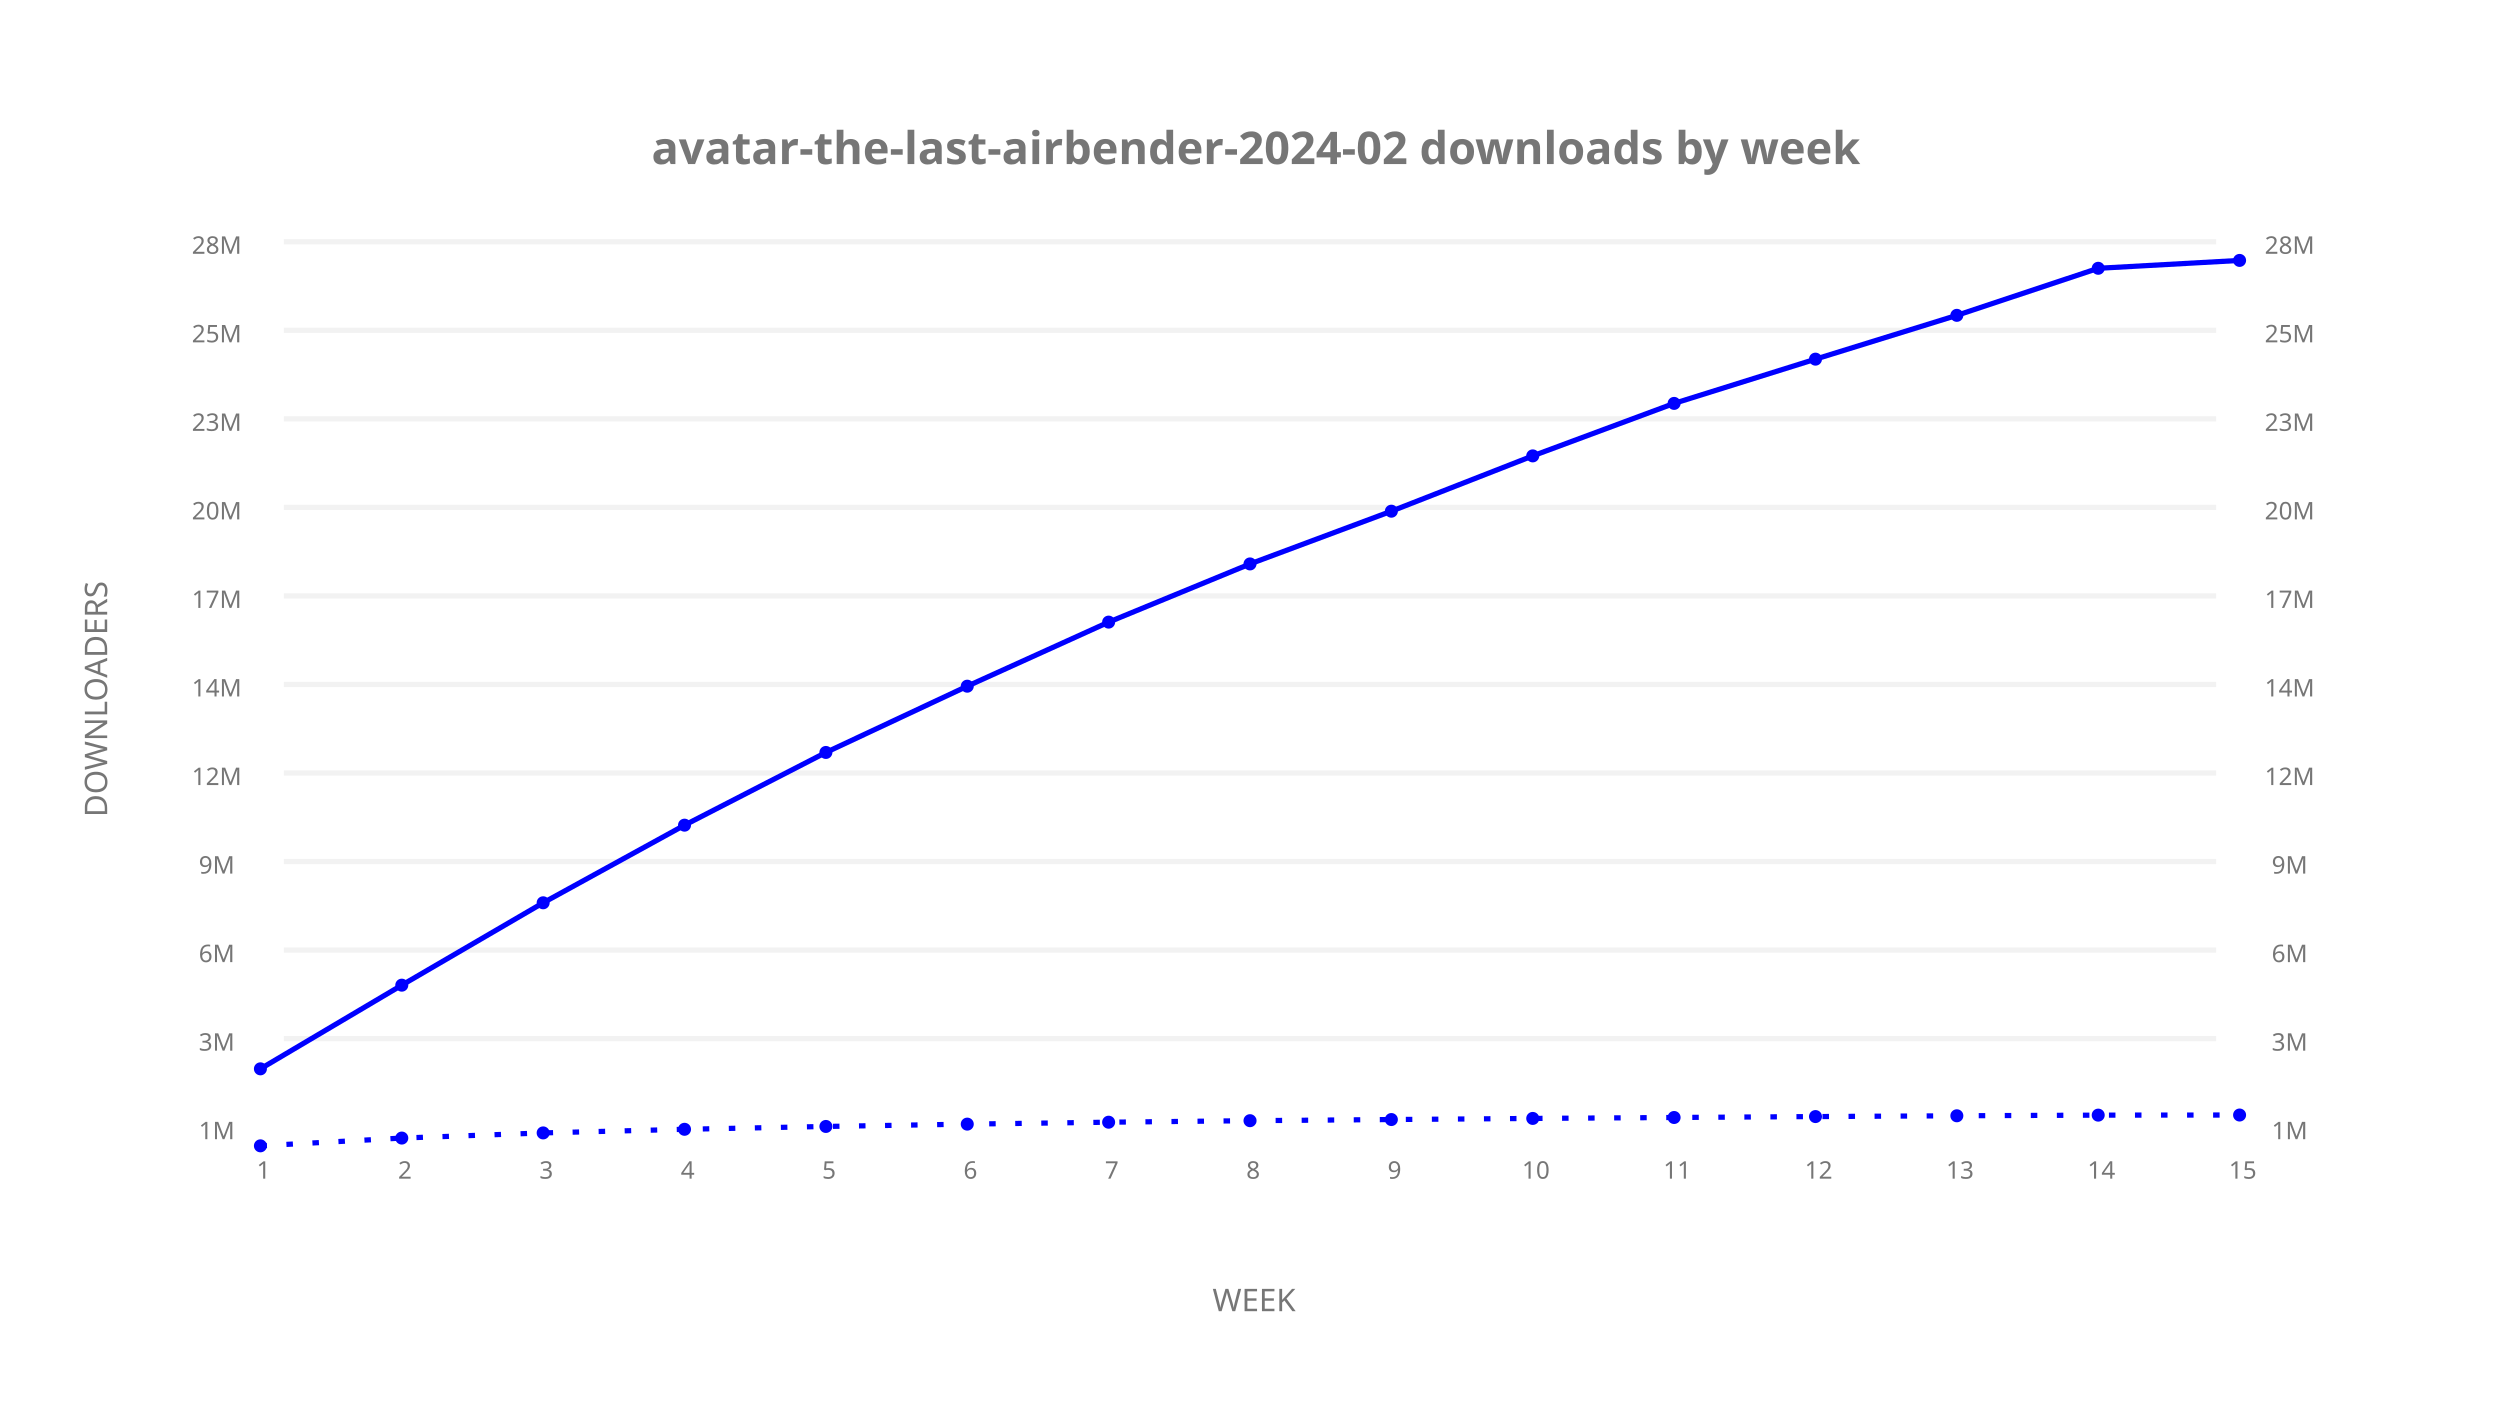
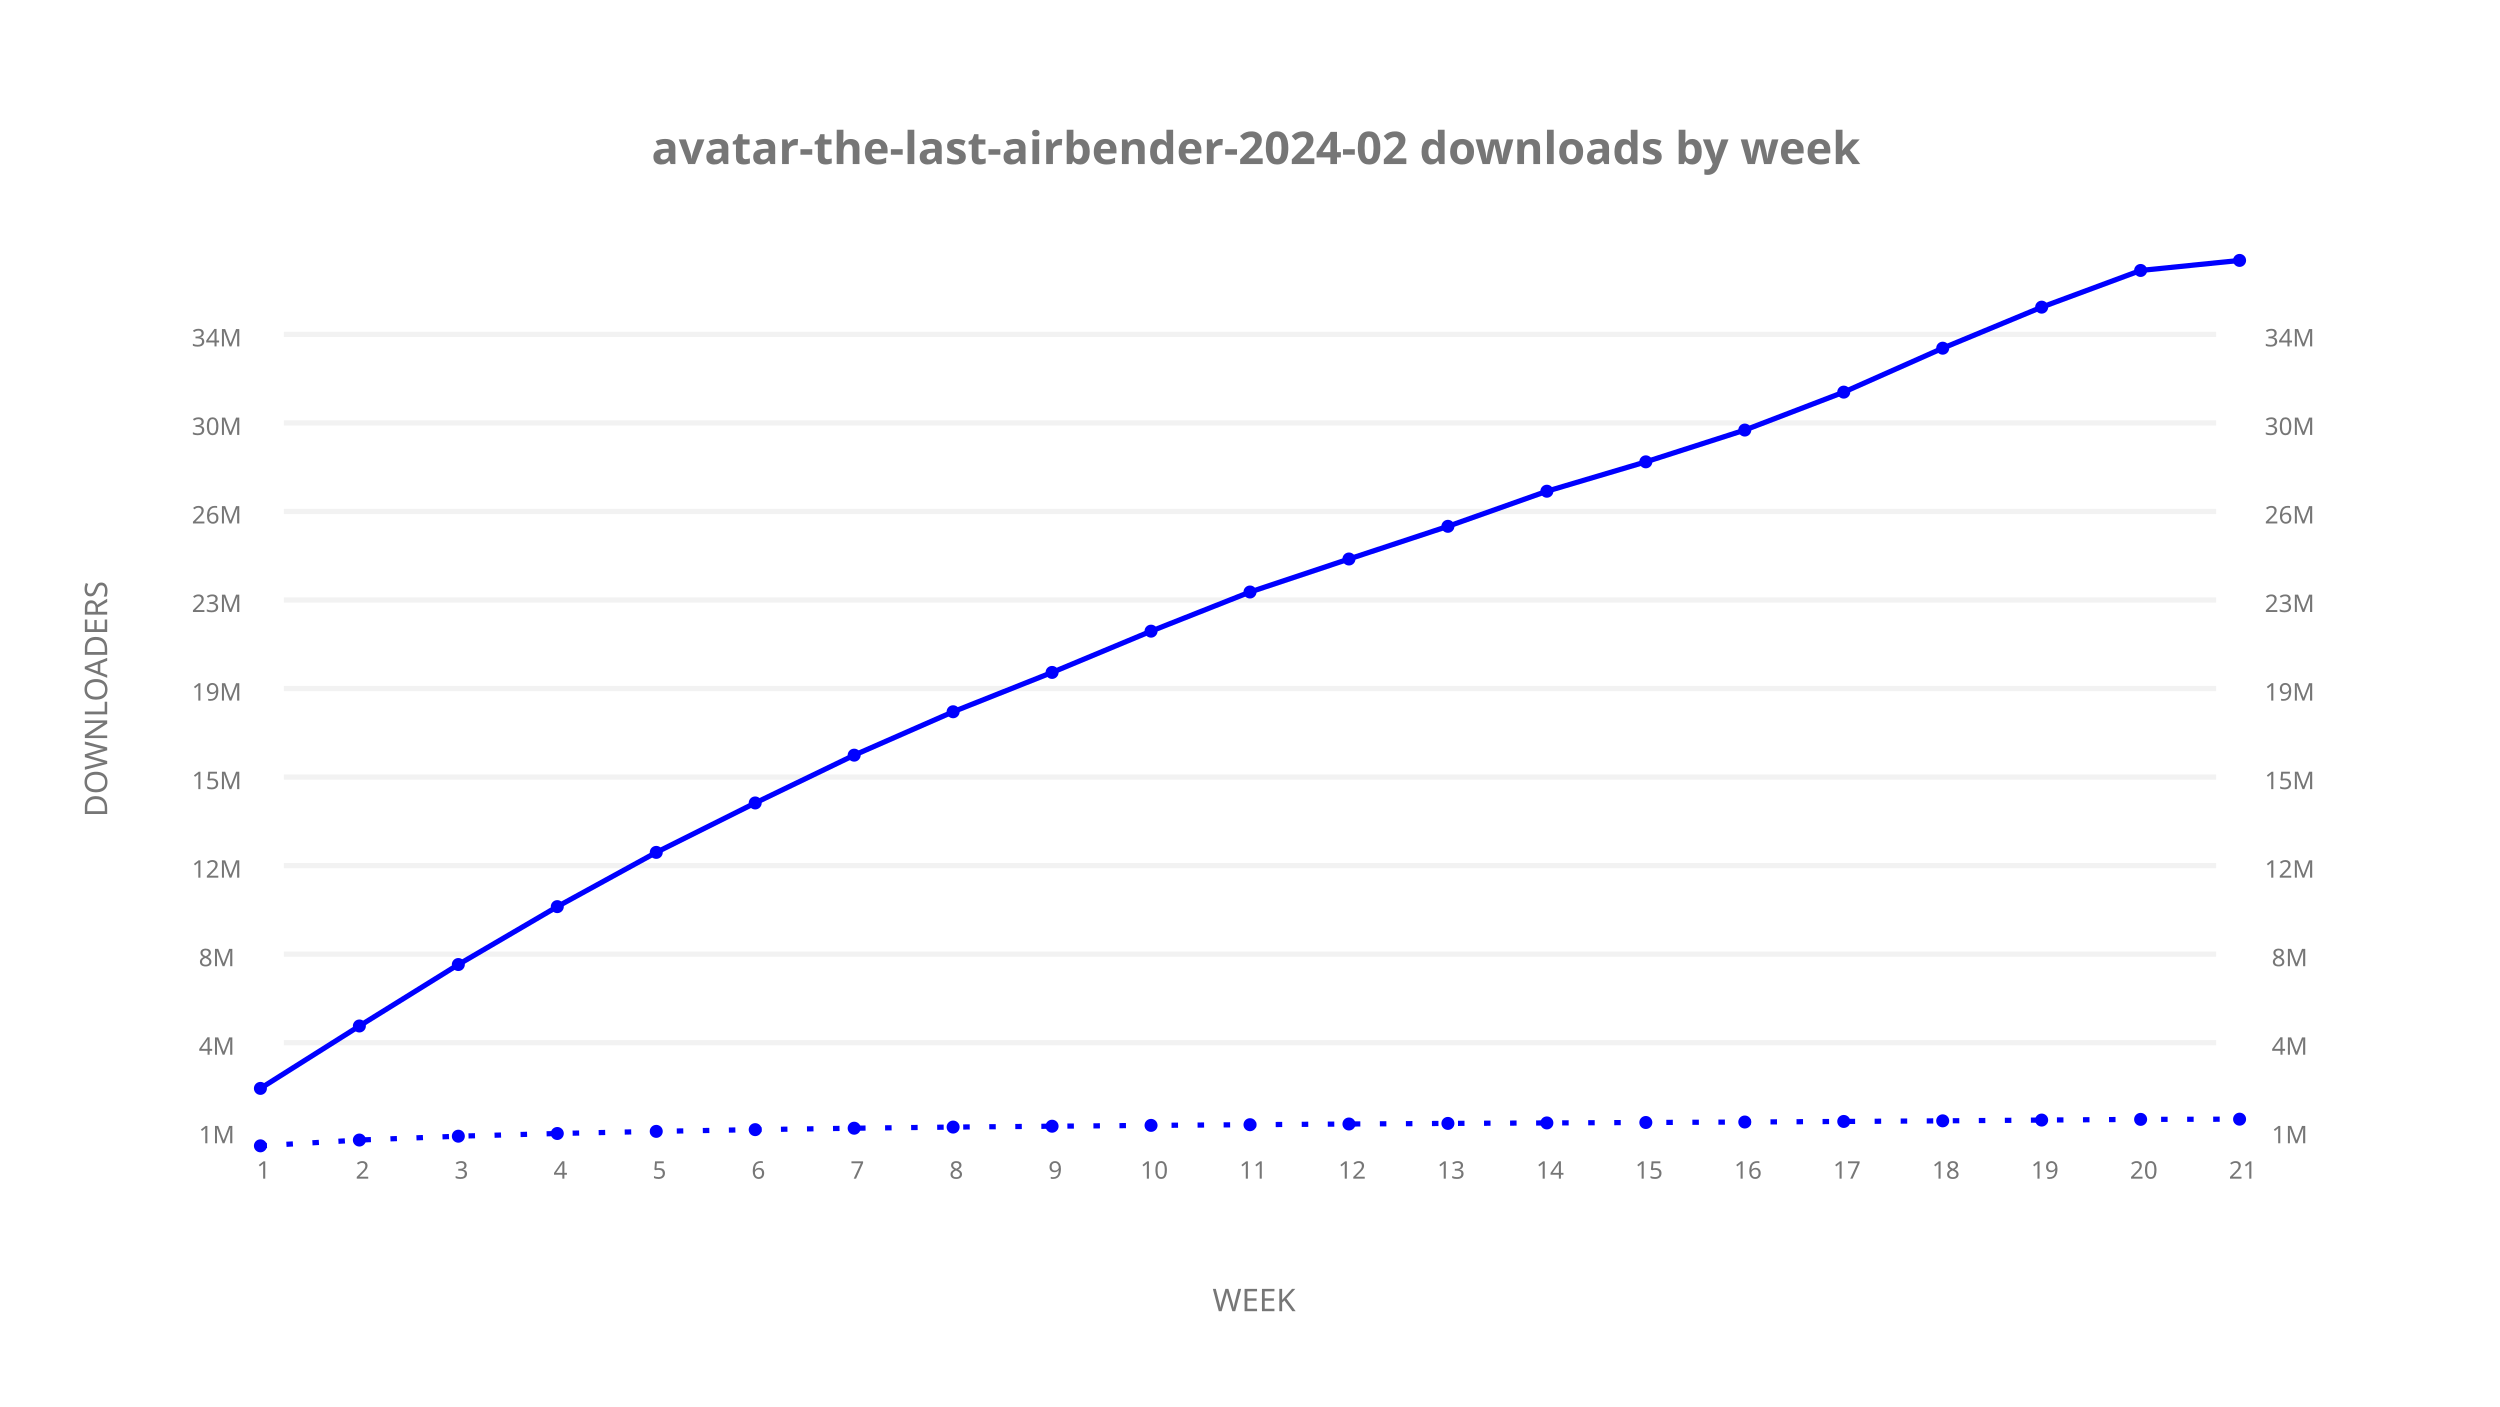
<svg xmlns="http://www.w3.org/2000/svg" xml:space="preserve" id="avatar-the-last-airbender-2024-02-downloads-by-week-avatar-the-last-airbender-2024-02-week" x="0px" y="0px" width="1920px" height="1080px" viewBox="0 0 1920 1080" enable-background="new 0 0 1920 1080" role="img">
  <g id="annotations">
    <text x="960" y="126" font-family="Atkinson Hyperlegible" font-size="26pt" text-anchor="middle" text-align="center" font-weight="600" font-style="normal" style="fill:rgb(118,118,118); fill-opacity:1; stroke:rgb(118,118,118); stroke-opacity:0; stroke-width:0.5"> avatar-the-last-airbender-2024-02 downloads by week</text>
    <g id="axes-lines">
      <text x="960" y="1007" font-family="Atkinson Hyperlegible" font-size="18pt" text-anchor="middle" text-align="center" font-weight="500" font-style="normal" style="fill:rgb(118,118,118); fill-opacity:1; stroke:rgb(118,118,118); stroke-opacity:0; stroke-width:0.5"> WEEK</text>
      <text x="73" y="540" font-family="Atkinson Hyperlegible" font-size="18pt" text-anchor="middle" text-align="center" dominant-baseline="central" font-weight="500" font-style="normal" style="fill:rgb(118,118,118); fill-opacity:1; stroke:rgb(118,118,118); stroke-opacity:0; stroke-width:0.5" transform="rotate(-90,73,540)"> DOWNLOADERS</text>
    </g>
    <g id="tic-y-label-lines">
-       <line x1="218" y1="797.663" x2="1702" y2="797.663" style="fill:rgb(0,0,255); fill-opacity:0; stroke:rgb(242,242,242); stroke-opacity:1; stroke-width:4" />
-       <line x1="218" y1="729.663" x2="1702" y2="729.663" style="fill:rgb(0,0,255); fill-opacity:0; stroke:rgb(242,242,242); stroke-opacity:1; stroke-width:4" />
-       <line x1="218" y1="661.663" x2="1702" y2="661.663" style="fill:rgb(0,0,255); fill-opacity:0; stroke:rgb(242,242,242); stroke-opacity:1; stroke-width:4" />
-       <line x1="218" y1="593.663" x2="1702" y2="593.663" style="fill:rgb(0,0,255); fill-opacity:0; stroke:rgb(242,242,242); stroke-opacity:1; stroke-width:4" />
-       <line x1="218" y1="525.663" x2="1702" y2="525.663" style="fill:rgb(0,0,255); fill-opacity:0; stroke:rgb(242,242,242); stroke-opacity:1; stroke-width:4" />
-       <line x1="218" y1="457.663" x2="1702" y2="457.663" style="fill:rgb(0,0,255); fill-opacity:0; stroke:rgb(242,242,242); stroke-opacity:1; stroke-width:4" />
-       <line x1="218" y1="389.663" x2="1702" y2="389.663" style="fill:rgb(0,0,255); fill-opacity:0; stroke:rgb(242,242,242); stroke-opacity:1; stroke-width:4" />
-       <line x1="218" y1="321.663" x2="1702" y2="321.663" style="fill:rgb(0,0,255); fill-opacity:0; stroke:rgb(242,242,242); stroke-opacity:1; stroke-width:4" />
-       <line x1="218" y1="253.663" x2="1702" y2="253.663" style="fill:rgb(0,0,255); fill-opacity:0; stroke:rgb(242,242,242); stroke-opacity:1; stroke-width:4" />
-       <line x1="218" y1="185.663" x2="1702" y2="185.663" style="fill:rgb(0,0,255); fill-opacity:0; stroke:rgb(242,242,242); stroke-opacity:1; stroke-width:4" />
+       <line x1="218" y1="800.797" x2="1702" y2="800.797" style="fill:rgb(0,0,255); fill-opacity:0; stroke:rgb(242,242,242); stroke-opacity:1; stroke-width:4" />
+       <line x1="218" y1="732.797" x2="1702" y2="732.797" style="fill:rgb(0,0,255); fill-opacity:0; stroke:rgb(242,242,242); stroke-opacity:1; stroke-width:4" />
+       <line x1="218" y1="664.797" x2="1702" y2="664.797" style="fill:rgb(0,0,255); fill-opacity:0; stroke:rgb(242,242,242); stroke-opacity:1; stroke-width:4" />
+       <line x1="218" y1="596.797" x2="1702" y2="596.797" style="fill:rgb(0,0,255); fill-opacity:0; stroke:rgb(242,242,242); stroke-opacity:1; stroke-width:4" />
+       <line x1="218" y1="528.797" x2="1702" y2="528.797" style="fill:rgb(0,0,255); fill-opacity:0; stroke:rgb(242,242,242); stroke-opacity:1; stroke-width:4" />
+       <line x1="218" y1="460.797" x2="1702" y2="460.797" style="fill:rgb(0,0,255); fill-opacity:0; stroke:rgb(242,242,242); stroke-opacity:1; stroke-width:4" />
+       <line x1="218" y1="392.797" x2="1702" y2="392.797" style="fill:rgb(0,0,255); fill-opacity:0; stroke:rgb(242,242,242); stroke-opacity:1; stroke-width:4" />
+       <line x1="218" y1="324.797" x2="1702" y2="324.797" style="fill:rgb(0,0,255); fill-opacity:0; stroke:rgb(242,242,242); stroke-opacity:1; stroke-width:4" />
+       <line x1="218" y1="256.797" x2="1702" y2="256.797" style="fill:rgb(0,0,255); fill-opacity:0; stroke:rgb(242,242,242); stroke-opacity:1; stroke-width:4" />
    </g>
    <g id="tic-x-labels">
      <text x="200" y="898" font-family="Atkinson Hyperlegible" font-size="14pt" text-anchor="middle" text-align="center" dominant-baseline="central" font-weight="400" font-style="normal" style="fill:rgb(118,118,118); fill-opacity:1; stroke:rgb(118,118,118); stroke-opacity:0; stroke-width:0.5"> 1</text>
-       <text x="308.571" y="898" font-family="Atkinson Hyperlegible" font-size="14pt" text-anchor="middle" text-align="center" dominant-baseline="central" font-weight="400" font-style="normal" style="fill:rgb(118,118,118); fill-opacity:1; stroke:rgb(118,118,118); stroke-opacity:0; stroke-width:0.5"> 2</text>
-       <text x="417.143" y="898" font-family="Atkinson Hyperlegible" font-size="14pt" text-anchor="middle" text-align="center" dominant-baseline="central" font-weight="400" font-style="normal" style="fill:rgb(118,118,118); fill-opacity:1; stroke:rgb(118,118,118); stroke-opacity:0; stroke-width:0.5"> 3</text>
-       <text x="525.714" y="898" font-family="Atkinson Hyperlegible" font-size="14pt" text-anchor="middle" text-align="center" dominant-baseline="central" font-weight="400" font-style="normal" style="fill:rgb(118,118,118); fill-opacity:1; stroke:rgb(118,118,118); stroke-opacity:0; stroke-width:0.5"> 4</text>
-       <text x="634.286" y="898" font-family="Atkinson Hyperlegible" font-size="14pt" text-anchor="middle" text-align="center" dominant-baseline="central" font-weight="400" font-style="normal" style="fill:rgb(118,118,118); fill-opacity:1; stroke:rgb(118,118,118); stroke-opacity:0; stroke-width:0.5"> 5</text>
-       <text x="742.857" y="898" font-family="Atkinson Hyperlegible" font-size="14pt" text-anchor="middle" text-align="center" dominant-baseline="central" font-weight="400" font-style="normal" style="fill:rgb(118,118,118); fill-opacity:1; stroke:rgb(118,118,118); stroke-opacity:0; stroke-width:0.5"> 6</text>
-       <text x="851.429" y="898" font-family="Atkinson Hyperlegible" font-size="14pt" text-anchor="middle" text-align="center" dominant-baseline="central" font-weight="400" font-style="normal" style="fill:rgb(118,118,118); fill-opacity:1; stroke:rgb(118,118,118); stroke-opacity:0; stroke-width:0.5"> 7</text>
-       <text x="960" y="898" font-family="Atkinson Hyperlegible" font-size="14pt" text-anchor="middle" text-align="center" dominant-baseline="central" font-weight="400" font-style="normal" style="fill:rgb(118,118,118); fill-opacity:1; stroke:rgb(118,118,118); stroke-opacity:0; stroke-width:0.5"> 8</text>
-       <text x="1068.571" y="898" font-family="Atkinson Hyperlegible" font-size="14pt" text-anchor="middle" text-align="center" dominant-baseline="central" font-weight="400" font-style="normal" style="fill:rgb(118,118,118); fill-opacity:1; stroke:rgb(118,118,118); stroke-opacity:0; stroke-width:0.5"> 9</text>
-       <text x="1177.143" y="898" font-family="Atkinson Hyperlegible" font-size="14pt" text-anchor="middle" text-align="center" dominant-baseline="central" font-weight="400" font-style="normal" style="fill:rgb(118,118,118); fill-opacity:1; stroke:rgb(118,118,118); stroke-opacity:0; stroke-width:0.5"> 10</text>
-       <text x="1285.714" y="898" font-family="Atkinson Hyperlegible" font-size="14pt" text-anchor="middle" text-align="center" dominant-baseline="central" font-weight="400" font-style="normal" style="fill:rgb(118,118,118); fill-opacity:1; stroke:rgb(118,118,118); stroke-opacity:0; stroke-width:0.5"> 11</text>
-       <text x="1394.286" y="898" font-family="Atkinson Hyperlegible" font-size="14pt" text-anchor="middle" text-align="center" dominant-baseline="central" font-weight="400" font-style="normal" style="fill:rgb(118,118,118); fill-opacity:1; stroke:rgb(118,118,118); stroke-opacity:0; stroke-width:0.5"> 12</text>
-       <text x="1502.857" y="898" font-family="Atkinson Hyperlegible" font-size="14pt" text-anchor="middle" text-align="center" dominant-baseline="central" font-weight="400" font-style="normal" style="fill:rgb(118,118,118); fill-opacity:1; stroke:rgb(118,118,118); stroke-opacity:0; stroke-width:0.5"> 13</text>
-       <text x="1611.429" y="898" font-family="Atkinson Hyperlegible" font-size="14pt" text-anchor="middle" text-align="center" dominant-baseline="central" font-weight="400" font-style="normal" style="fill:rgb(118,118,118); fill-opacity:1; stroke:rgb(118,118,118); stroke-opacity:0; stroke-width:0.5"> 14</text>
-       <text x="1720" y="898" font-family="Atkinson Hyperlegible" font-size="14pt" text-anchor="middle" text-align="center" dominant-baseline="central" font-weight="400" font-style="normal" style="fill:rgb(118,118,118); fill-opacity:1; stroke:rgb(118,118,118); stroke-opacity:0; stroke-width:0.5"> 15</text>
+       <text x="276" y="898" font-family="Atkinson Hyperlegible" font-size="14pt" text-anchor="middle" text-align="center" dominant-baseline="central" font-weight="400" font-style="normal" style="fill:rgb(118,118,118); fill-opacity:1; stroke:rgb(118,118,118); stroke-opacity:0; stroke-width:0.5"> 2</text>
+       <text x="352" y="898" font-family="Atkinson Hyperlegible" font-size="14pt" text-anchor="middle" text-align="center" dominant-baseline="central" font-weight="400" font-style="normal" style="fill:rgb(118,118,118); fill-opacity:1; stroke:rgb(118,118,118); stroke-opacity:0; stroke-width:0.5"> 3</text>
+       <text x="428" y="898" font-family="Atkinson Hyperlegible" font-size="14pt" text-anchor="middle" text-align="center" dominant-baseline="central" font-weight="400" font-style="normal" style="fill:rgb(118,118,118); fill-opacity:1; stroke:rgb(118,118,118); stroke-opacity:0; stroke-width:0.5"> 4</text>
+       <text x="504" y="898" font-family="Atkinson Hyperlegible" font-size="14pt" text-anchor="middle" text-align="center" dominant-baseline="central" font-weight="400" font-style="normal" style="fill:rgb(118,118,118); fill-opacity:1; stroke:rgb(118,118,118); stroke-opacity:0; stroke-width:0.5"> 5</text>
+       <text x="580" y="898" font-family="Atkinson Hyperlegible" font-size="14pt" text-anchor="middle" text-align="center" dominant-baseline="central" font-weight="400" font-style="normal" style="fill:rgb(118,118,118); fill-opacity:1; stroke:rgb(118,118,118); stroke-opacity:0; stroke-width:0.5"> 6</text>
+       <text x="656" y="898" font-family="Atkinson Hyperlegible" font-size="14pt" text-anchor="middle" text-align="center" dominant-baseline="central" font-weight="400" font-style="normal" style="fill:rgb(118,118,118); fill-opacity:1; stroke:rgb(118,118,118); stroke-opacity:0; stroke-width:0.5"> 7</text>
+       <text x="732" y="898" font-family="Atkinson Hyperlegible" font-size="14pt" text-anchor="middle" text-align="center" dominant-baseline="central" font-weight="400" font-style="normal" style="fill:rgb(118,118,118); fill-opacity:1; stroke:rgb(118,118,118); stroke-opacity:0; stroke-width:0.5"> 8</text>
+       <text x="808" y="898" font-family="Atkinson Hyperlegible" font-size="14pt" text-anchor="middle" text-align="center" dominant-baseline="central" font-weight="400" font-style="normal" style="fill:rgb(118,118,118); fill-opacity:1; stroke:rgb(118,118,118); stroke-opacity:0; stroke-width:0.5"> 9</text>
+       <text x="884" y="898" font-family="Atkinson Hyperlegible" font-size="14pt" text-anchor="middle" text-align="center" dominant-baseline="central" font-weight="400" font-style="normal" style="fill:rgb(118,118,118); fill-opacity:1; stroke:rgb(118,118,118); stroke-opacity:0; stroke-width:0.5"> 10</text>
+       <text x="960" y="898" font-family="Atkinson Hyperlegible" font-size="14pt" text-anchor="middle" text-align="center" dominant-baseline="central" font-weight="400" font-style="normal" style="fill:rgb(118,118,118); fill-opacity:1; stroke:rgb(118,118,118); stroke-opacity:0; stroke-width:0.5"> 11</text>
+       <text x="1036" y="898" font-family="Atkinson Hyperlegible" font-size="14pt" text-anchor="middle" text-align="center" dominant-baseline="central" font-weight="400" font-style="normal" style="fill:rgb(118,118,118); fill-opacity:1; stroke:rgb(118,118,118); stroke-opacity:0; stroke-width:0.5"> 12</text>
+       <text x="1112" y="898" font-family="Atkinson Hyperlegible" font-size="14pt" text-anchor="middle" text-align="center" dominant-baseline="central" font-weight="400" font-style="normal" style="fill:rgb(118,118,118); fill-opacity:1; stroke:rgb(118,118,118); stroke-opacity:0; stroke-width:0.5"> 13</text>
+       <text x="1188" y="898" font-family="Atkinson Hyperlegible" font-size="14pt" text-anchor="middle" text-align="center" dominant-baseline="central" font-weight="400" font-style="normal" style="fill:rgb(118,118,118); fill-opacity:1; stroke:rgb(118,118,118); stroke-opacity:0; stroke-width:0.5"> 14</text>
+       <text x="1264" y="898" font-family="Atkinson Hyperlegible" font-size="14pt" text-anchor="middle" text-align="center" dominant-baseline="central" font-weight="400" font-style="normal" style="fill:rgb(118,118,118); fill-opacity:1; stroke:rgb(118,118,118); stroke-opacity:0; stroke-width:0.5"> 15</text>
+       <text x="1340" y="898" font-family="Atkinson Hyperlegible" font-size="14pt" text-anchor="middle" text-align="center" dominant-baseline="central" font-weight="400" font-style="normal" style="fill:rgb(118,118,118); fill-opacity:1; stroke:rgb(118,118,118); stroke-opacity:0; stroke-width:0.5"> 16</text>
+       <text x="1416" y="898" font-family="Atkinson Hyperlegible" font-size="14pt" text-anchor="middle" text-align="center" dominant-baseline="central" font-weight="400" font-style="normal" style="fill:rgb(118,118,118); fill-opacity:1; stroke:rgb(118,118,118); stroke-opacity:0; stroke-width:0.5"> 17</text>
+       <text x="1492" y="898" font-family="Atkinson Hyperlegible" font-size="14pt" text-anchor="middle" text-align="center" dominant-baseline="central" font-weight="400" font-style="normal" style="fill:rgb(118,118,118); fill-opacity:1; stroke:rgb(118,118,118); stroke-opacity:0; stroke-width:0.5"> 18</text>
+       <text x="1568" y="898" font-family="Atkinson Hyperlegible" font-size="14pt" text-anchor="middle" text-align="center" dominant-baseline="central" font-weight="400" font-style="normal" style="fill:rgb(118,118,118); fill-opacity:1; stroke:rgb(118,118,118); stroke-opacity:0; stroke-width:0.5"> 19</text>
+       <text x="1644" y="898" font-family="Atkinson Hyperlegible" font-size="14pt" text-anchor="middle" text-align="center" dominant-baseline="central" font-weight="400" font-style="normal" style="fill:rgb(118,118,118); fill-opacity:1; stroke:rgb(118,118,118); stroke-opacity:0; stroke-width:0.5"> 20</text>
+       <text x="1720" y="898" font-family="Atkinson Hyperlegible" font-size="14pt" text-anchor="middle" text-align="center" dominant-baseline="central" font-weight="400" font-style="normal" style="fill:rgb(118,118,118); fill-opacity:1; stroke:rgb(118,118,118); stroke-opacity:0; stroke-width:0.5"> 21</text>
    </g>
    <g id="tic-y-labels">
-       <text x="164" y="867.663" font-family="Atkinson Hyperlegible" font-size="14pt" text-anchor="middle" text-align="center" dominant-baseline="central" font-weight="400" font-style="normal" style="fill:rgb(118,118,118); fill-opacity:1; stroke:rgb(118,118,118); stroke-opacity:0; stroke-width:0.5"> 1M</text>
-       <text x="1756" y="867.663" font-family="Atkinson Hyperlegible" font-size="14pt" text-anchor="middle" text-align="center" dominant-baseline="central" font-weight="400" font-style="normal" style="fill:rgb(118,118,118); fill-opacity:1; stroke:rgb(118,118,118); stroke-opacity:0; stroke-width:0.5"> 1M</text>
-       <text x="164" y="799.663" font-family="Atkinson Hyperlegible" font-size="14pt" text-anchor="middle" text-align="center" dominant-baseline="central" font-weight="400" font-style="normal" style="fill:rgb(118,118,118); fill-opacity:1; stroke:rgb(118,118,118); stroke-opacity:0; stroke-width:0.5"> 3M</text>
-       <text x="1756" y="799.663" font-family="Atkinson Hyperlegible" font-size="14pt" text-anchor="middle" text-align="center" dominant-baseline="central" font-weight="400" font-style="normal" style="fill:rgb(118,118,118); fill-opacity:1; stroke:rgb(118,118,118); stroke-opacity:0; stroke-width:0.5"> 3M</text>
-       <text x="164" y="731.663" font-family="Atkinson Hyperlegible" font-size="14pt" text-anchor="middle" text-align="center" dominant-baseline="central" font-weight="400" font-style="normal" style="fill:rgb(118,118,118); fill-opacity:1; stroke:rgb(118,118,118); stroke-opacity:0; stroke-width:0.5"> 6M</text>
-       <text x="1756" y="731.663" font-family="Atkinson Hyperlegible" font-size="14pt" text-anchor="middle" text-align="center" dominant-baseline="central" font-weight="400" font-style="normal" style="fill:rgb(118,118,118); fill-opacity:1; stroke:rgb(118,118,118); stroke-opacity:0; stroke-width:0.5"> 6M</text>
-       <text x="164" y="663.663" font-family="Atkinson Hyperlegible" font-size="14pt" text-anchor="middle" text-align="center" dominant-baseline="central" font-weight="400" font-style="normal" style="fill:rgb(118,118,118); fill-opacity:1; stroke:rgb(118,118,118); stroke-opacity:0; stroke-width:0.5"> 9M</text>
-       <text x="1756" y="663.663" font-family="Atkinson Hyperlegible" font-size="14pt" text-anchor="middle" text-align="center" dominant-baseline="central" font-weight="400" font-style="normal" style="fill:rgb(118,118,118); fill-opacity:1; stroke:rgb(118,118,118); stroke-opacity:0; stroke-width:0.5"> 9M</text>
-       <text x="164" y="595.663" font-family="Atkinson Hyperlegible" font-size="14pt" text-anchor="middle" text-align="center" dominant-baseline="central" font-weight="400" font-style="normal" style="fill:rgb(118,118,118); fill-opacity:1; stroke:rgb(118,118,118); stroke-opacity:0; stroke-width:0.5"> 12M</text>
-       <text x="1756" y="595.663" font-family="Atkinson Hyperlegible" font-size="14pt" text-anchor="middle" text-align="center" dominant-baseline="central" font-weight="400" font-style="normal" style="fill:rgb(118,118,118); fill-opacity:1; stroke:rgb(118,118,118); stroke-opacity:0; stroke-width:0.5"> 12M</text>
-       <text x="164" y="527.663" font-family="Atkinson Hyperlegible" font-size="14pt" text-anchor="middle" text-align="center" dominant-baseline="central" font-weight="400" font-style="normal" style="fill:rgb(118,118,118); fill-opacity:1; stroke:rgb(118,118,118); stroke-opacity:0; stroke-width:0.5"> 14M</text>
-       <text x="1756" y="527.663" font-family="Atkinson Hyperlegible" font-size="14pt" text-anchor="middle" text-align="center" dominant-baseline="central" font-weight="400" font-style="normal" style="fill:rgb(118,118,118); fill-opacity:1; stroke:rgb(118,118,118); stroke-opacity:0; stroke-width:0.5"> 14M</text>
-       <text x="164" y="459.663" font-family="Atkinson Hyperlegible" font-size="14pt" text-anchor="middle" text-align="center" dominant-baseline="central" font-weight="400" font-style="normal" style="fill:rgb(118,118,118); fill-opacity:1; stroke:rgb(118,118,118); stroke-opacity:0; stroke-width:0.5"> 17M</text>
-       <text x="1756" y="459.663" font-family="Atkinson Hyperlegible" font-size="14pt" text-anchor="middle" text-align="center" dominant-baseline="central" font-weight="400" font-style="normal" style="fill:rgb(118,118,118); fill-opacity:1; stroke:rgb(118,118,118); stroke-opacity:0; stroke-width:0.5"> 17M</text>
-       <text x="164" y="391.663" font-family="Atkinson Hyperlegible" font-size="14pt" text-anchor="middle" text-align="center" dominant-baseline="central" font-weight="400" font-style="normal" style="fill:rgb(118,118,118); fill-opacity:1; stroke:rgb(118,118,118); stroke-opacity:0; stroke-width:0.5"> 20M</text>
-       <text x="1756" y="391.663" font-family="Atkinson Hyperlegible" font-size="14pt" text-anchor="middle" text-align="center" dominant-baseline="central" font-weight="400" font-style="normal" style="fill:rgb(118,118,118); fill-opacity:1; stroke:rgb(118,118,118); stroke-opacity:0; stroke-width:0.5"> 20M</text>
-       <text x="164" y="323.663" font-family="Atkinson Hyperlegible" font-size="14pt" text-anchor="middle" text-align="center" dominant-baseline="central" font-weight="400" font-style="normal" style="fill:rgb(118,118,118); fill-opacity:1; stroke:rgb(118,118,118); stroke-opacity:0; stroke-width:0.5"> 23M</text>
-       <text x="1756" y="323.663" font-family="Atkinson Hyperlegible" font-size="14pt" text-anchor="middle" text-align="center" dominant-baseline="central" font-weight="400" font-style="normal" style="fill:rgb(118,118,118); fill-opacity:1; stroke:rgb(118,118,118); stroke-opacity:0; stroke-width:0.5"> 23M</text>
-       <text x="164" y="255.663" font-family="Atkinson Hyperlegible" font-size="14pt" text-anchor="middle" text-align="center" dominant-baseline="central" font-weight="400" font-style="normal" style="fill:rgb(118,118,118); fill-opacity:1; stroke:rgb(118,118,118); stroke-opacity:0; stroke-width:0.5"> 25M</text>
-       <text x="1756" y="255.663" font-family="Atkinson Hyperlegible" font-size="14pt" text-anchor="middle" text-align="center" dominant-baseline="central" font-weight="400" font-style="normal" style="fill:rgb(118,118,118); fill-opacity:1; stroke:rgb(118,118,118); stroke-opacity:0; stroke-width:0.5"> 25M</text>
-       <text x="164" y="187.663" font-family="Atkinson Hyperlegible" font-size="14pt" text-anchor="middle" text-align="center" dominant-baseline="central" font-weight="400" font-style="normal" style="fill:rgb(118,118,118); fill-opacity:1; stroke:rgb(118,118,118); stroke-opacity:0; stroke-width:0.5"> 28M</text>
-       <text x="1756" y="187.663" font-family="Atkinson Hyperlegible" font-size="14pt" text-anchor="middle" text-align="center" dominant-baseline="central" font-weight="400" font-style="normal" style="fill:rgb(118,118,118); fill-opacity:1; stroke:rgb(118,118,118); stroke-opacity:0; stroke-width:0.5"> 28M</text>
+       <text x="164" y="870.797" font-family="Atkinson Hyperlegible" font-size="14pt" text-anchor="middle" text-align="center" dominant-baseline="central" font-weight="400" font-style="normal" style="fill:rgb(118,118,118); fill-opacity:1; stroke:rgb(118,118,118); stroke-opacity:0; stroke-width:0.5"> 1M</text>
+       <text x="1756" y="870.797" font-family="Atkinson Hyperlegible" font-size="14pt" text-anchor="middle" text-align="center" dominant-baseline="central" font-weight="400" font-style="normal" style="fill:rgb(118,118,118); fill-opacity:1; stroke:rgb(118,118,118); stroke-opacity:0; stroke-width:0.5"> 1M</text>
+       <text x="164" y="802.797" font-family="Atkinson Hyperlegible" font-size="14pt" text-anchor="middle" text-align="center" dominant-baseline="central" font-weight="400" font-style="normal" style="fill:rgb(118,118,118); fill-opacity:1; stroke:rgb(118,118,118); stroke-opacity:0; stroke-width:0.5"> 4M</text>
+       <text x="1756" y="802.797" font-family="Atkinson Hyperlegible" font-size="14pt" text-anchor="middle" text-align="center" dominant-baseline="central" font-weight="400" font-style="normal" style="fill:rgb(118,118,118); fill-opacity:1; stroke:rgb(118,118,118); stroke-opacity:0; stroke-width:0.5"> 4M</text>
+       <text x="164" y="734.797" font-family="Atkinson Hyperlegible" font-size="14pt" text-anchor="middle" text-align="center" dominant-baseline="central" font-weight="400" font-style="normal" style="fill:rgb(118,118,118); fill-opacity:1; stroke:rgb(118,118,118); stroke-opacity:0; stroke-width:0.5"> 8M</text>
+       <text x="1756" y="734.797" font-family="Atkinson Hyperlegible" font-size="14pt" text-anchor="middle" text-align="center" dominant-baseline="central" font-weight="400" font-style="normal" style="fill:rgb(118,118,118); fill-opacity:1; stroke:rgb(118,118,118); stroke-opacity:0; stroke-width:0.5"> 8M</text>
+       <text x="164" y="666.797" font-family="Atkinson Hyperlegible" font-size="14pt" text-anchor="middle" text-align="center" dominant-baseline="central" font-weight="400" font-style="normal" style="fill:rgb(118,118,118); fill-opacity:1; stroke:rgb(118,118,118); stroke-opacity:0; stroke-width:0.5"> 12M</text>
+       <text x="1756" y="666.797" font-family="Atkinson Hyperlegible" font-size="14pt" text-anchor="middle" text-align="center" dominant-baseline="central" font-weight="400" font-style="normal" style="fill:rgb(118,118,118); fill-opacity:1; stroke:rgb(118,118,118); stroke-opacity:0; stroke-width:0.5"> 12M</text>
+       <text x="164" y="598.797" font-family="Atkinson Hyperlegible" font-size="14pt" text-anchor="middle" text-align="center" dominant-baseline="central" font-weight="400" font-style="normal" style="fill:rgb(118,118,118); fill-opacity:1; stroke:rgb(118,118,118); stroke-opacity:0; stroke-width:0.5"> 15M</text>
+       <text x="1756" y="598.797" font-family="Atkinson Hyperlegible" font-size="14pt" text-anchor="middle" text-align="center" dominant-baseline="central" font-weight="400" font-style="normal" style="fill:rgb(118,118,118); fill-opacity:1; stroke:rgb(118,118,118); stroke-opacity:0; stroke-width:0.5"> 15M</text>
+       <text x="164" y="530.797" font-family="Atkinson Hyperlegible" font-size="14pt" text-anchor="middle" text-align="center" dominant-baseline="central" font-weight="400" font-style="normal" style="fill:rgb(118,118,118); fill-opacity:1; stroke:rgb(118,118,118); stroke-opacity:0; stroke-width:0.5"> 19M</text>
+       <text x="1756" y="530.797" font-family="Atkinson Hyperlegible" font-size="14pt" text-anchor="middle" text-align="center" dominant-baseline="central" font-weight="400" font-style="normal" style="fill:rgb(118,118,118); fill-opacity:1; stroke:rgb(118,118,118); stroke-opacity:0; stroke-width:0.5"> 19M</text>
+       <text x="164" y="462.797" font-family="Atkinson Hyperlegible" font-size="14pt" text-anchor="middle" text-align="center" dominant-baseline="central" font-weight="400" font-style="normal" style="fill:rgb(118,118,118); fill-opacity:1; stroke:rgb(118,118,118); stroke-opacity:0; stroke-width:0.5"> 23M</text>
+       <text x="1756" y="462.797" font-family="Atkinson Hyperlegible" font-size="14pt" text-anchor="middle" text-align="center" dominant-baseline="central" font-weight="400" font-style="normal" style="fill:rgb(118,118,118); fill-opacity:1; stroke:rgb(118,118,118); stroke-opacity:0; stroke-width:0.5"> 23M</text>
+       <text x="164" y="394.797" font-family="Atkinson Hyperlegible" font-size="14pt" text-anchor="middle" text-align="center" dominant-baseline="central" font-weight="400" font-style="normal" style="fill:rgb(118,118,118); fill-opacity:1; stroke:rgb(118,118,118); stroke-opacity:0; stroke-width:0.5"> 26M</text>
+       <text x="1756" y="394.797" font-family="Atkinson Hyperlegible" font-size="14pt" text-anchor="middle" text-align="center" dominant-baseline="central" font-weight="400" font-style="normal" style="fill:rgb(118,118,118); fill-opacity:1; stroke:rgb(118,118,118); stroke-opacity:0; stroke-width:0.5"> 26M</text>
+       <text x="164" y="326.797" font-family="Atkinson Hyperlegible" font-size="14pt" text-anchor="middle" text-align="center" dominant-baseline="central" font-weight="400" font-style="normal" style="fill:rgb(118,118,118); fill-opacity:1; stroke:rgb(118,118,118); stroke-opacity:0; stroke-width:0.5"> 30M</text>
+       <text x="1756" y="326.797" font-family="Atkinson Hyperlegible" font-size="14pt" text-anchor="middle" text-align="center" dominant-baseline="central" font-weight="400" font-style="normal" style="fill:rgb(118,118,118); fill-opacity:1; stroke:rgb(118,118,118); stroke-opacity:0; stroke-width:0.5"> 30M</text>
+       <text x="164" y="258.797" font-family="Atkinson Hyperlegible" font-size="14pt" text-anchor="middle" text-align="center" dominant-baseline="central" font-weight="400" font-style="normal" style="fill:rgb(118,118,118); fill-opacity:1; stroke:rgb(118,118,118); stroke-opacity:0; stroke-width:0.5"> 34M</text>
+       <text x="1756" y="258.797" font-family="Atkinson Hyperlegible" font-size="14pt" text-anchor="middle" text-align="center" dominant-baseline="central" font-weight="400" font-style="normal" style="fill:rgb(118,118,118); fill-opacity:1; stroke:rgb(118,118,118); stroke-opacity:0; stroke-width:0.5"> 34M</text>
    </g>
  </g>
  <g id="polyline-avatar-the-last-airbender-2024-02 downloads by week">
-     <polyline points="200,820.867 308.571,756.609 417.143,693.344 525.714,633.731 634.286,577.885 742.857,526.996 851.429,477.784 960,433.1 1068.57,392.601 1177.14,350.124 1285.71,309.811 1394.29,275.827 1502.86,242.181 1611.43,206.05 1720,200 " style="fill:rgb(0,0,255); fill-opacity:0; stroke:rgb(0,0,255); stroke-opacity:1; stroke-width:4" />
+     <polyline points="200,835.889 276,787.956 352,740.763 428,696.294 504,654.635 580,616.674 656,579.965 732,546.632 808,516.422 884,484.736 960,454.664 1036,429.313 1112,404.215 1188,377.262 1264,354.692 1340,330.286 1416,301.153 1492,267.414 1568,235.895 1644,207.716 1720,200 " style="fill:rgb(0,0,255); fill-opacity:0; stroke:rgb(0,0,255); stroke-opacity:1; stroke-width:4" />
  </g>
  <g id="markers-avatar-the-last-airbender-2024-02 downloads by week">
-     <circle cx="200" cy="820.867" r="5" style="fill:rgb(0,0,255); fill-opacity:1; stroke:rgb(0,0,255); stroke-opacity:0; stroke-width:4">
+     <circle cx="200" cy="835.889" r="5" style="fill:rgb(0,0,255); fill-opacity:1; stroke:rgb(0,0,255); stroke-opacity:0; stroke-width:4">
</circle>
-     <circle cx="308.571" cy="756.609" r="5" style="fill:rgb(0,0,255); fill-opacity:1; stroke:rgb(0,0,255); stroke-opacity:0; stroke-width:4">
+     <circle cx="276" cy="787.956" r="5" style="fill:rgb(0,0,255); fill-opacity:1; stroke:rgb(0,0,255); stroke-opacity:0; stroke-width:4">
</circle>
-     <circle cx="417.143" cy="693.344" r="5" style="fill:rgb(0,0,255); fill-opacity:1; stroke:rgb(0,0,255); stroke-opacity:0; stroke-width:4">
+     <circle cx="352" cy="740.763" r="5" style="fill:rgb(0,0,255); fill-opacity:1; stroke:rgb(0,0,255); stroke-opacity:0; stroke-width:4">
</circle>
-     <circle cx="525.714" cy="633.731" r="5" style="fill:rgb(0,0,255); fill-opacity:1; stroke:rgb(0,0,255); stroke-opacity:0; stroke-width:4">
+     <circle cx="428" cy="696.294" r="5" style="fill:rgb(0,0,255); fill-opacity:1; stroke:rgb(0,0,255); stroke-opacity:0; stroke-width:4">
</circle>
-     <circle cx="634.286" cy="577.885" r="5" style="fill:rgb(0,0,255); fill-opacity:1; stroke:rgb(0,0,255); stroke-opacity:0; stroke-width:4">
+     <circle cx="504" cy="654.635" r="5" style="fill:rgb(0,0,255); fill-opacity:1; stroke:rgb(0,0,255); stroke-opacity:0; stroke-width:4">
</circle>
-     <circle cx="742.857" cy="526.996" r="5" style="fill:rgb(0,0,255); fill-opacity:1; stroke:rgb(0,0,255); stroke-opacity:0; stroke-width:4">
+     <circle cx="580" cy="616.674" r="5" style="fill:rgb(0,0,255); fill-opacity:1; stroke:rgb(0,0,255); stroke-opacity:0; stroke-width:4">
</circle>
-     <circle cx="851.429" cy="477.784" r="5" style="fill:rgb(0,0,255); fill-opacity:1; stroke:rgb(0,0,255); stroke-opacity:0; stroke-width:4">
+     <circle cx="656" cy="579.965" r="5" style="fill:rgb(0,0,255); fill-opacity:1; stroke:rgb(0,0,255); stroke-opacity:0; stroke-width:4">
</circle>
-     <circle cx="960" cy="433.1" r="5" style="fill:rgb(0,0,255); fill-opacity:1; stroke:rgb(0,0,255); stroke-opacity:0; stroke-width:4">
+     <circle cx="732" cy="546.632" r="5" style="fill:rgb(0,0,255); fill-opacity:1; stroke:rgb(0,0,255); stroke-opacity:0; stroke-width:4">
</circle>
-     <circle cx="1068.571" cy="392.601" r="5" style="fill:rgb(0,0,255); fill-opacity:1; stroke:rgb(0,0,255); stroke-opacity:0; stroke-width:4">
+     <circle cx="808" cy="516.422" r="5" style="fill:rgb(0,0,255); fill-opacity:1; stroke:rgb(0,0,255); stroke-opacity:0; stroke-width:4">
</circle>
-     <circle cx="1177.143" cy="350.124" r="5" style="fill:rgb(0,0,255); fill-opacity:1; stroke:rgb(0,0,255); stroke-opacity:0; stroke-width:4">
+     <circle cx="884" cy="484.736" r="5" style="fill:rgb(0,0,255); fill-opacity:1; stroke:rgb(0,0,255); stroke-opacity:0; stroke-width:4">
</circle>
-     <circle cx="1285.714" cy="309.811" r="5" style="fill:rgb(0,0,255); fill-opacity:1; stroke:rgb(0,0,255); stroke-opacity:0; stroke-width:4">
+     <circle cx="960" cy="454.664" r="5" style="fill:rgb(0,0,255); fill-opacity:1; stroke:rgb(0,0,255); stroke-opacity:0; stroke-width:4">
</circle>
-     <circle cx="1394.286" cy="275.827" r="5" style="fill:rgb(0,0,255); fill-opacity:1; stroke:rgb(0,0,255); stroke-opacity:0; stroke-width:4">
+     <circle cx="1036" cy="429.313" r="5" style="fill:rgb(0,0,255); fill-opacity:1; stroke:rgb(0,0,255); stroke-opacity:0; stroke-width:4">
</circle>
-     <circle cx="1502.857" cy="242.181" r="5" style="fill:rgb(0,0,255); fill-opacity:1; stroke:rgb(0,0,255); stroke-opacity:0; stroke-width:4">
+     <circle cx="1112" cy="404.215" r="5" style="fill:rgb(0,0,255); fill-opacity:1; stroke:rgb(0,0,255); stroke-opacity:0; stroke-width:4">
</circle>
-     <circle cx="1611.429" cy="206.05" r="5" style="fill:rgb(0,0,255); fill-opacity:1; stroke:rgb(0,0,255); stroke-opacity:0; stroke-width:4">
+     <circle cx="1188" cy="377.262" r="5" style="fill:rgb(0,0,255); fill-opacity:1; stroke:rgb(0,0,255); stroke-opacity:0; stroke-width:4">
+ </circle>
+     <circle cx="1264" cy="354.692" r="5" style="fill:rgb(0,0,255); fill-opacity:1; stroke:rgb(0,0,255); stroke-opacity:0; stroke-width:4">
+ </circle>
+     <circle cx="1340" cy="330.286" r="5" style="fill:rgb(0,0,255); fill-opacity:1; stroke:rgb(0,0,255); stroke-opacity:0; stroke-width:4">
+ </circle>
+     <circle cx="1416" cy="301.153" r="5" style="fill:rgb(0,0,255); fill-opacity:1; stroke:rgb(0,0,255); stroke-opacity:0; stroke-width:4">
+ </circle>
+     <circle cx="1492" cy="267.414" r="5" style="fill:rgb(0,0,255); fill-opacity:1; stroke:rgb(0,0,255); stroke-opacity:0; stroke-width:4">
+ </circle>
+     <circle cx="1568" cy="235.895" r="5" style="fill:rgb(0,0,255); fill-opacity:1; stroke:rgb(0,0,255); stroke-opacity:0; stroke-width:4">
+ </circle>
+     <circle cx="1644" cy="207.716" r="5" style="fill:rgb(0,0,255); fill-opacity:1; stroke:rgb(0,0,255); stroke-opacity:0; stroke-width:4">
</circle>
    <circle cx="1720" cy="200" r="5" style="fill:rgb(0,0,255); fill-opacity:1; stroke:rgb(0,0,255); stroke-opacity:0; stroke-width:4">
</circle>
  </g>
  <g id="polyline-avatar-the-last-airbender-2024-02 downloads by week uploaders">
-     <polyline points="200,880 308.571,874.036 417.143,870.08 525.714,867.304 634.286,865.116 742.857,863.33 851.429,861.856 960,860.685 1068.57,859.809 1177.14,858.953 1285.71,858.236 1394.29,857.524 1502.86,856.921 1611.43,856.423 1720,856.336 " stroke-dasharray="5 15" style="fill:rgb(0,0,255); fill-opacity:0; stroke:rgb(0,0,255); stroke-opacity:1; stroke-width:4" />
+     <polyline points="200,880 276,875.551 352,872.6 428,870.529 504,868.897 580,867.565 656,866.465 732,865.592 808,864.938 884,864.299 960,863.765 1036,863.234 1112,862.784 1188,862.413 1264,862.077 1340,861.708 1416,861.275 1492,860.803 1568,860.212 1644,859.684 1720,859.529 " stroke-dasharray="5 15" style="fill:rgb(0,0,255); fill-opacity:0; stroke:rgb(0,0,255); stroke-opacity:1; stroke-width:4" />
  </g>
  <g id="markers-avatar-the-last-airbender-2024-02 downloads by week uploaders">
    <circle cx="200" cy="880" r="5" style="fill:rgb(0,0,255); fill-opacity:1; stroke:rgb(0,0,255); stroke-opacity:0; stroke-width:4">
</circle>
-     <circle cx="308.571" cy="874.036" r="5" style="fill:rgb(0,0,255); fill-opacity:1; stroke:rgb(0,0,255); stroke-opacity:0; stroke-width:4">
+     <circle cx="276" cy="875.551" r="5" style="fill:rgb(0,0,255); fill-opacity:1; stroke:rgb(0,0,255); stroke-opacity:0; stroke-width:4">
</circle>
-     <circle cx="417.143" cy="870.08" r="5" style="fill:rgb(0,0,255); fill-opacity:1; stroke:rgb(0,0,255); stroke-opacity:0; stroke-width:4">
+     <circle cx="352" cy="872.6" r="5" style="fill:rgb(0,0,255); fill-opacity:1; stroke:rgb(0,0,255); stroke-opacity:0; stroke-width:4">
</circle>
-     <circle cx="525.714" cy="867.304" r="5" style="fill:rgb(0,0,255); fill-opacity:1; stroke:rgb(0,0,255); stroke-opacity:0; stroke-width:4">
+     <circle cx="428" cy="870.529" r="5" style="fill:rgb(0,0,255); fill-opacity:1; stroke:rgb(0,0,255); stroke-opacity:0; stroke-width:4">
</circle>
-     <circle cx="634.286" cy="865.116" r="5" style="fill:rgb(0,0,255); fill-opacity:1; stroke:rgb(0,0,255); stroke-opacity:0; stroke-width:4">
+     <circle cx="504" cy="868.897" r="5" style="fill:rgb(0,0,255); fill-opacity:1; stroke:rgb(0,0,255); stroke-opacity:0; stroke-width:4">
</circle>
-     <circle cx="742.857" cy="863.33" r="5" style="fill:rgb(0,0,255); fill-opacity:1; stroke:rgb(0,0,255); stroke-opacity:0; stroke-width:4">
+     <circle cx="580" cy="867.565" r="5" style="fill:rgb(0,0,255); fill-opacity:1; stroke:rgb(0,0,255); stroke-opacity:0; stroke-width:4">
</circle>
-     <circle cx="851.429" cy="861.856" r="5" style="fill:rgb(0,0,255); fill-opacity:1; stroke:rgb(0,0,255); stroke-opacity:0; stroke-width:4">
+     <circle cx="656" cy="866.465" r="5" style="fill:rgb(0,0,255); fill-opacity:1; stroke:rgb(0,0,255); stroke-opacity:0; stroke-width:4">
</circle>
-     <circle cx="960" cy="860.685" r="5" style="fill:rgb(0,0,255); fill-opacity:1; stroke:rgb(0,0,255); stroke-opacity:0; stroke-width:4">
+     <circle cx="732" cy="865.592" r="5" style="fill:rgb(0,0,255); fill-opacity:1; stroke:rgb(0,0,255); stroke-opacity:0; stroke-width:4">
</circle>
-     <circle cx="1068.571" cy="859.809" r="5" style="fill:rgb(0,0,255); fill-opacity:1; stroke:rgb(0,0,255); stroke-opacity:0; stroke-width:4">
+     <circle cx="808" cy="864.938" r="5" style="fill:rgb(0,0,255); fill-opacity:1; stroke:rgb(0,0,255); stroke-opacity:0; stroke-width:4">
</circle>
-     <circle cx="1177.143" cy="858.953" r="5" style="fill:rgb(0,0,255); fill-opacity:1; stroke:rgb(0,0,255); stroke-opacity:0; stroke-width:4">
+     <circle cx="884" cy="864.299" r="5" style="fill:rgb(0,0,255); fill-opacity:1; stroke:rgb(0,0,255); stroke-opacity:0; stroke-width:4">
</circle>
-     <circle cx="1285.714" cy="858.236" r="5" style="fill:rgb(0,0,255); fill-opacity:1; stroke:rgb(0,0,255); stroke-opacity:0; stroke-width:4">
+     <circle cx="960" cy="863.765" r="5" style="fill:rgb(0,0,255); fill-opacity:1; stroke:rgb(0,0,255); stroke-opacity:0; stroke-width:4">
</circle>
-     <circle cx="1394.286" cy="857.524" r="5" style="fill:rgb(0,0,255); fill-opacity:1; stroke:rgb(0,0,255); stroke-opacity:0; stroke-width:4">
+     <circle cx="1036" cy="863.234" r="5" style="fill:rgb(0,0,255); fill-opacity:1; stroke:rgb(0,0,255); stroke-opacity:0; stroke-width:4">
</circle>
-     <circle cx="1502.857" cy="856.921" r="5" style="fill:rgb(0,0,255); fill-opacity:1; stroke:rgb(0,0,255); stroke-opacity:0; stroke-width:4">
+     <circle cx="1112" cy="862.784" r="5" style="fill:rgb(0,0,255); fill-opacity:1; stroke:rgb(0,0,255); stroke-opacity:0; stroke-width:4">
</circle>
-     <circle cx="1611.429" cy="856.423" r="5" style="fill:rgb(0,0,255); fill-opacity:1; stroke:rgb(0,0,255); stroke-opacity:0; stroke-width:4">
+     <circle cx="1188" cy="862.413" r="5" style="fill:rgb(0,0,255); fill-opacity:1; stroke:rgb(0,0,255); stroke-opacity:0; stroke-width:4">
</circle>
-     <circle cx="1720" cy="856.336" r="5" style="fill:rgb(0,0,255); fill-opacity:1; stroke:rgb(0,0,255); stroke-opacity:0; stroke-width:4">
+     <circle cx="1264" cy="862.077" r="5" style="fill:rgb(0,0,255); fill-opacity:1; stroke:rgb(0,0,255); stroke-opacity:0; stroke-width:4">
+ </circle>
+     <circle cx="1340" cy="861.708" r="5" style="fill:rgb(0,0,255); fill-opacity:1; stroke:rgb(0,0,255); stroke-opacity:0; stroke-width:4">
+ </circle>
+     <circle cx="1416" cy="861.275" r="5" style="fill:rgb(0,0,255); fill-opacity:1; stroke:rgb(0,0,255); stroke-opacity:0; stroke-width:4">
+ </circle>
+     <circle cx="1492" cy="860.803" r="5" style="fill:rgb(0,0,255); fill-opacity:1; stroke:rgb(0,0,255); stroke-opacity:0; stroke-width:4">
+ </circle>
+     <circle cx="1568" cy="860.212" r="5" style="fill:rgb(0,0,255); fill-opacity:1; stroke:rgb(0,0,255); stroke-opacity:0; stroke-width:4">
+ </circle>
+     <circle cx="1644" cy="859.684" r="5" style="fill:rgb(0,0,255); fill-opacity:1; stroke:rgb(0,0,255); stroke-opacity:0; stroke-width:4">
+ </circle>
+     <circle cx="1720" cy="859.529" r="5" style="fill:rgb(0,0,255); fill-opacity:1; stroke:rgb(0,0,255); stroke-opacity:0; stroke-width:4">
</circle>
  </g>
</svg>
